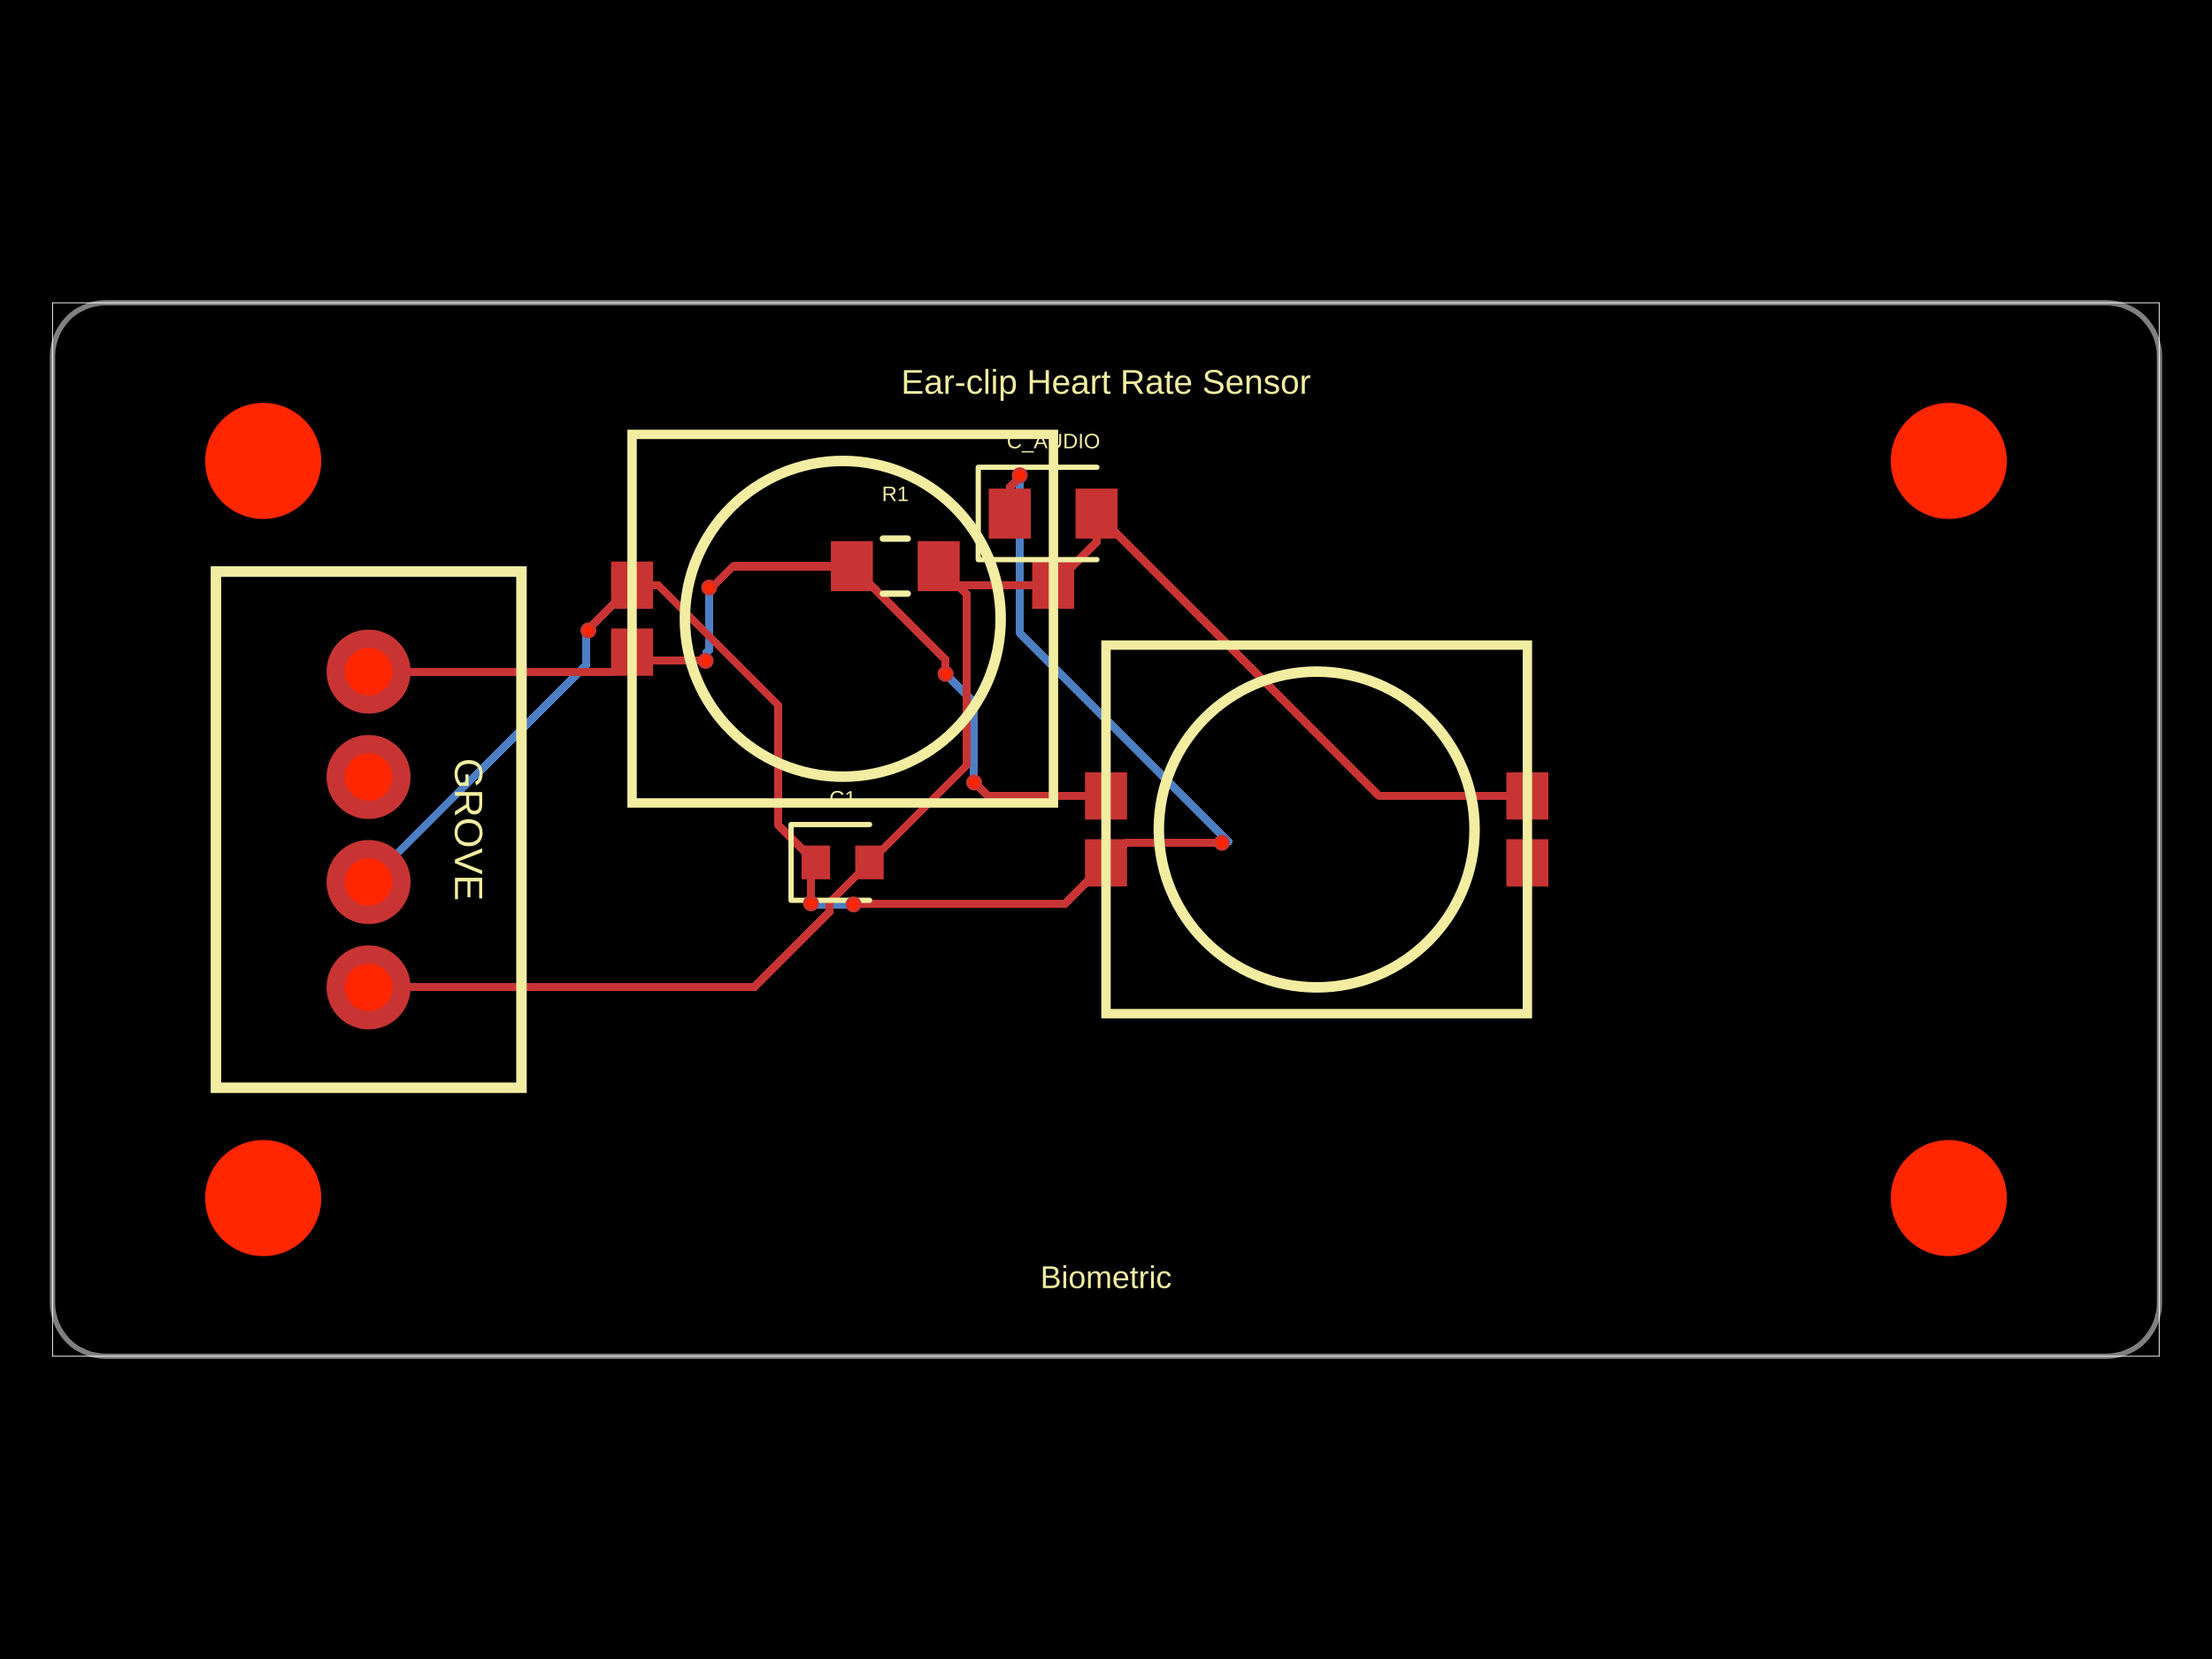
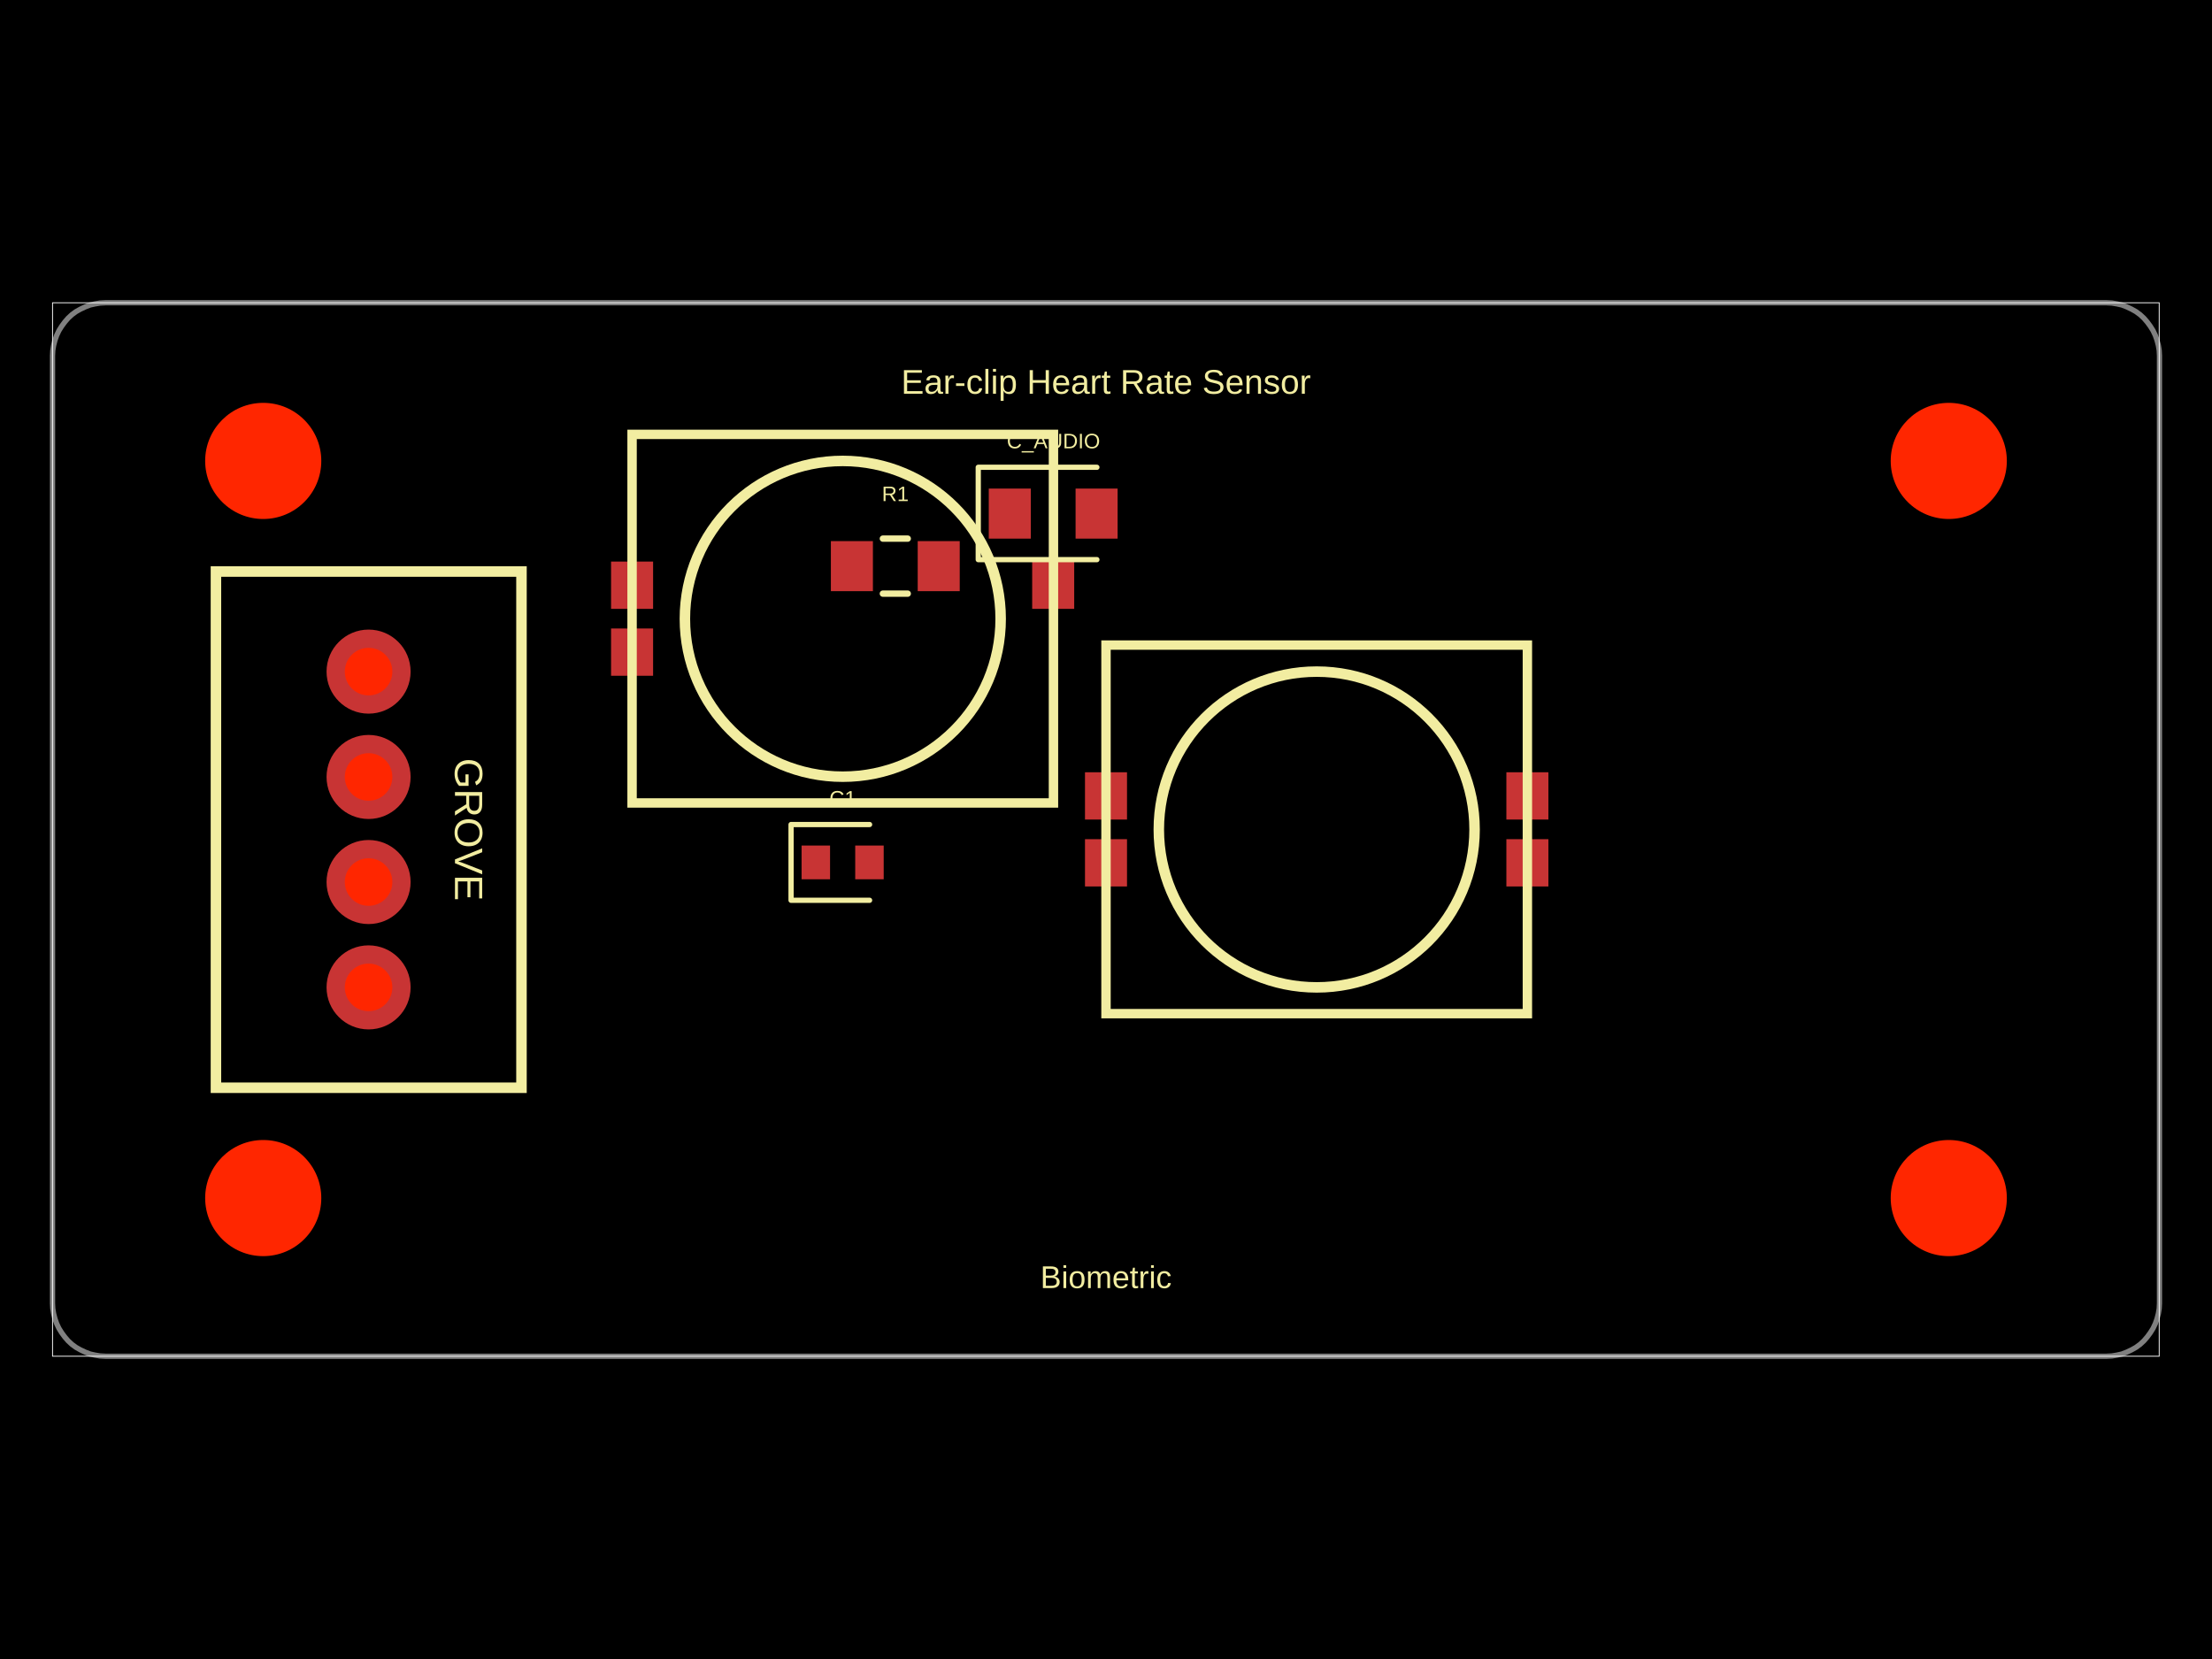
<svg xmlns="http://www.w3.org/2000/svg" width="800" height="600">
  <style />
  <rect class="boundary" x="0" y="0" fill="#000" width="800" height="600" data-type="pcb_background" data-pcb-layer="global" />
  <rect class="pcb-boundary" fill="none" stroke="#fff" stroke-width="0.3" x="19" y="109.5" width="761.9" height="381" data-type="pcb_boundary" data-pcb-layer="global" />
  <path class="pcb-board" d="M 38.1 490.5 L 761.9 490.5 L 763.8 490.4 L 765.6 490.1 L 767.4 489.7 L 769.2 489 L 770.9 488.2 L 772.5 487.3 L 774 486.2 L 775.4 484.9 L 776.6 483.5 L 777.7 482 L 778.7 480.4 L 779.5 478.7 L 780.1 477 L 780.6 475.1 L 780.9 473.3 L 781 471.4 L 781 128.6 L 780.9 126.7 L 780.6 124.9 L 780.1 123 L 779.5 121.3 L 778.7 119.6 L 777.7 118 L 776.6 116.5 L 775.4 115.1 L 774 113.8 L 772.5 112.7 L 770.9 111.8 L 769.2 111 L 767.4 110.3 L 765.6 109.9 L 763.8 109.6 L 761.9 109.5 L 38.1 109.5 L 36.2 109.6 L 34.4 109.9 L 32.6 110.3 L 30.8 111 L 29.1 111.8 L 27.5 112.7 L 26 113.8 L 24.6 115.1 L 23.4 116.5 L 22.3 118 L 21.3 119.6 L 20.5 121.3 L 19.9 123 L 19.4 124.9 L 19.1 126.7 L 19 128.6 L 19 471.4 L 19.1 473.3 L 19.4 475.1 L 19.9 477 L 20.5 478.7 L 21.3 480.4 L 22.3 482 L 23.4 483.5 L 24.6 484.9 L 26 486.2 L 27.5 487.3 L 29.1 488.2 L 30.8 489 L 32.6 489.7 L 34.4 490.1 L 36.2 490.4 L 38.1 490.5 Z" fill="none" stroke="rgba(255, 255, 255, 0.5)" stroke-width="1.9" data-type="pcb_board" data-pcb-layer="board" />
-   <path class="pcb-trace" stroke="rgb(77, 127, 196)" fill="none" d="M 255.2 239 L 255.5 238.8" stroke-width="2.9" stroke-linecap="round" stroke-linejoin="round" shape-rendering="crispEdges" data-type="pcb_trace" data-pcb-layer="bottom" />
-   <path class="pcb-trace" stroke="rgb(77, 127, 196)" fill="none" d="M 255.5 238.8 L 255.5 235.9" stroke-width="2.9" stroke-linecap="round" stroke-linejoin="round" shape-rendering="crispEdges" data-type="pcb_trace" data-pcb-layer="bottom" />
-   <path class="pcb-trace" stroke="rgb(77, 127, 196)" fill="none" d="M 255.5 235.9 L 256.5 235" stroke-width="2.9" stroke-linecap="round" stroke-linejoin="round" shape-rendering="crispEdges" data-type="pcb_trace" data-pcb-layer="bottom" />
-   <path class="pcb-trace" stroke="rgb(77, 127, 196)" fill="none" d="M 256.5 235 L 256.5 212.5" stroke-width="2.9" stroke-linecap="round" stroke-linejoin="round" shape-rendering="crispEdges" data-type="pcb_trace" data-pcb-layer="bottom" />
-   <path class="pcb-trace" stroke="rgb(77, 127, 196)" fill="none" d="M 352.3 283 L 352.3 254.1" stroke-width="2.9" stroke-linecap="round" stroke-linejoin="round" shape-rendering="crispEdges" data-type="pcb_trace" data-pcb-layer="bottom" />
-   <path class="pcb-trace" stroke="rgb(77, 127, 196)" fill="none" d="M 352.3 254.1 L 342.5 244.2" stroke-width="2.9" stroke-linecap="round" stroke-linejoin="round" shape-rendering="crispEdges" data-type="pcb_trace" data-pcb-layer="bottom" />
-   <path class="pcb-trace" stroke="rgb(77, 127, 196)" fill="none" d="M 342.5 244.2 L 342 243.7" stroke-width="2.9" stroke-linecap="round" stroke-linejoin="round" shape-rendering="crispEdges" data-type="pcb_trace" data-pcb-layer="bottom" />
-   <path class="pcb-trace" stroke="rgb(77, 127, 196)" fill="none" d="M 308.7 327.1 L 294.8 327.1" stroke-width="2.9" stroke-linecap="round" stroke-linejoin="round" shape-rendering="crispEdges" data-type="pcb_trace" data-pcb-layer="bottom" />
-   <path class="pcb-trace" stroke="rgb(77, 127, 196)" fill="none" d="M 294.8 327.1 L 294.6 326.8" stroke-width="2.9" stroke-linecap="round" stroke-linejoin="round" shape-rendering="crispEdges" data-type="pcb_trace" data-pcb-layer="bottom" />
-   <path class="pcb-trace" stroke="rgb(77, 127, 196)" fill="none" d="M 294.6 326.8 L 293.5 326.8" stroke-width="2.9" stroke-linecap="round" stroke-linejoin="round" shape-rendering="crispEdges" data-type="pcb_trace" data-pcb-layer="bottom" />
-   <path class="pcb-trace" stroke="rgb(77, 127, 196)" fill="none" d="M 293.5 326.8 L 293.3 326.7" stroke-width="2.9" stroke-linecap="round" stroke-linejoin="round" shape-rendering="crispEdges" data-type="pcb_trace" data-pcb-layer="bottom" />
-   <path class="pcb-trace" stroke="rgb(77, 127, 196)" fill="none" d="M 441.9 304.8 L 442.3 304.4" stroke-width="2.9" stroke-linecap="round" stroke-linejoin="round" shape-rendering="crispEdges" data-type="pcb_trace" data-pcb-layer="bottom" />
-   <path class="pcb-trace" stroke="rgb(77, 127, 196)" fill="none" d="M 442.3 304.4 L 444.3 304.4" stroke-width="2.9" stroke-linecap="round" stroke-linejoin="round" shape-rendering="crispEdges" data-type="pcb_trace" data-pcb-layer="bottom" />
-   <path class="pcb-trace" stroke="rgb(77, 127, 196)" fill="none" d="M 444.3 304.4 L 368.8 228.9" stroke-width="2.9" stroke-linecap="round" stroke-linejoin="round" shape-rendering="crispEdges" data-type="pcb_trace" data-pcb-layer="bottom" />
-   <path class="pcb-trace" stroke="rgb(77, 127, 196)" fill="none" d="M 368.8 228.9 L 368.8 171.9" stroke-width="2.9" stroke-linecap="round" stroke-linejoin="round" shape-rendering="crispEdges" data-type="pcb_trace" data-pcb-layer="bottom" />
-   <path class="pcb-trace" stroke="rgb(77, 127, 196)" fill="none" d="M 133.3 319 L 212.1 240.3" stroke-width="2.9" stroke-linecap="round" stroke-linejoin="round" shape-rendering="crispEdges" data-type="pcb_trace" data-pcb-layer="bottom" />
-   <path class="pcb-trace" stroke="rgb(77, 127, 196)" fill="none" d="M 212.1 240.3 L 212.1 228.7" stroke-width="2.9" stroke-linecap="round" stroke-linejoin="round" shape-rendering="crispEdges" data-type="pcb_trace" data-pcb-layer="bottom" />
-   <path class="pcb-trace" stroke="rgb(77, 127, 196)" fill="none" d="M 212.1 228.7 L 212.1 228.6" stroke-width="2.9" stroke-linecap="round" stroke-linejoin="round" shape-rendering="crispEdges" data-type="pcb_trace" data-pcb-layer="bottom" />
-   <path class="pcb-trace" stroke="rgb(77, 127, 196)" fill="none" d="M 212.1 228.6 L 212.8 228" stroke-width="2.9" stroke-linecap="round" stroke-linejoin="round" shape-rendering="crispEdges" data-type="pcb_trace" data-pcb-layer="bottom" />
  <rect class="pcb-pad" fill="rgb(200, 52, 52)" x="392.4" y="279.3" width="15.2" height="17.1" data-type="pcb_smtpad" data-pcb-layer="top" data-pad-name="U1.SIG" data-pad-net-name="SIG" />
  <rect class="pcb-pad" fill="rgb(200, 52, 52)" x="392.4" y="303.5" width="15.2" height="17.1" data-type="pcb_smtpad" data-pcb-layer="top" data-pad-name="U1.VCC" data-pad-net-name="VCC" />
  <rect class="pcb-pad" fill="rgb(200, 52, 52)" x="544.8" y="279.3" width="15.2" height="17.1" data-type="pcb_smtpad" data-pcb-layer="top" data-pad-name="U1.GND" data-pad-net-name="GND" />
  <rect class="pcb-pad" fill="rgb(200, 52, 52)" x="544.8" y="303.5" width="15.2" height="17.1" data-type="pcb_smtpad" data-pcb-layer="top" data-pad-name="U1.AUX" />
  <rect class="pcb-pad" fill="rgb(200, 52, 52)" x="221" y="203.1" width="15.2" height="17.1" data-type="pcb_smtpad" data-pcb-layer="top" data-pad-name="MIC1.VCC" />
  <rect class="pcb-pad" fill="rgb(200, 52, 52)" x="221" y="227.3" width="15.2" height="17.1" data-type="pcb_smtpad" data-pcb-layer="top" data-pad-name="MIC1.OUT" />
  <rect class="pcb-pad" fill="rgb(200, 52, 52)" x="373.3" y="203.1" width="15.2" height="17.1" data-type="pcb_smtpad" data-pcb-layer="top" data-pad-name="MIC1.GND" />
  <rect class="pcb-pad" fill="rgb(200, 52, 52)" x="357.6" y="176.7" width="15.2" height="18.1" data-type="pcb_smtpad" data-pcb-layer="top" data-pad-name="C_AUDIO.pin1" data-pad-net-name="VCC" />
  <rect class="pcb-pad" fill="rgb(200, 52, 52)" x="389" y="176.7" width="15.2" height="18.1" data-type="pcb_smtpad" data-pcb-layer="top" data-pad-name="C_AUDIO.pin2" data-pad-net-name="GND" />
  <rect class="pcb-pad" fill="rgb(200, 52, 52)" x="289.9" y="305.8" width="10.3" height="12.2" data-type="pcb_smtpad" data-pcb-layer="top" data-pad-name="C1.pin1" data-pad-net-name="VCC" />
  <rect class="pcb-pad" fill="rgb(200, 52, 52)" x="309.3" y="305.8" width="10.3" height="12.2" data-type="pcb_smtpad" data-pcb-layer="top" data-pad-name="C1.pin2" data-pad-net-name="GND" />
  <rect class="pcb-pad" fill="rgb(200, 52, 52)" x="300.5" y="195.7" width="15.2" height="18.1" data-type="pcb_smtpad" data-pcb-layer="top" data-pad-name="R1.pin1" data-pad-net-name="SIG" />
  <rect class="pcb-pad" fill="rgb(200, 52, 52)" x="331.9" y="195.7" width="15.2" height="18.1" data-type="pcb_smtpad" data-pcb-layer="top" data-pad-name="R1.pin2" data-pad-net-name="GND" />
-   <path class="pcb-trace" stroke="rgb(200, 52, 52)" fill="none" d="M 396.7 185.7 L 396.7 196" stroke-width="2.9" stroke-linecap="round" stroke-linejoin="round" shape-rendering="crispEdges" data-type="pcb_trace" data-pcb-layer="top" />
-   <path class="pcb-trace" stroke="rgb(200, 52, 52)" fill="none" d="M 396.7 196 L 381 211.7" stroke-width="2.9" stroke-linecap="round" stroke-linejoin="round" shape-rendering="crispEdges" data-type="pcb_trace" data-pcb-layer="top" />
-   <path class="pcb-trace" stroke="rgb(200, 52, 52)" fill="none" d="M 381 211.7 L 346.5 211.7" stroke-width="2.9" stroke-linecap="round" stroke-linejoin="round" shape-rendering="crispEdges" data-type="pcb_trace" data-pcb-layer="top" />
-   <path class="pcb-trace" stroke="rgb(200, 52, 52)" fill="none" d="M 346.5 211.7 L 339.5 204.8" stroke-width="2.9" stroke-linecap="round" stroke-linejoin="round" shape-rendering="crispEdges" data-type="pcb_trace" data-pcb-layer="top" />
-   <path class="pcb-trace" stroke="rgb(200, 52, 52)" fill="none" d="M 314.5 311.9 L 349.6 276.8" stroke-width="2.9" stroke-linecap="round" stroke-linejoin="round" shape-rendering="crispEdges" data-type="pcb_trace" data-pcb-layer="top" />
-   <path class="pcb-trace" stroke="rgb(200, 52, 52)" fill="none" d="M 349.6 276.8 L 349.6 214.9" stroke-width="2.9" stroke-linecap="round" stroke-linejoin="round" shape-rendering="crispEdges" data-type="pcb_trace" data-pcb-layer="top" />
-   <path class="pcb-trace" stroke="rgb(200, 52, 52)" fill="none" d="M 349.6 214.9 L 339.5 204.8" stroke-width="2.9" stroke-linecap="round" stroke-linejoin="round" shape-rendering="crispEdges" data-type="pcb_trace" data-pcb-layer="top" />
-   <path class="pcb-trace" stroke="rgb(200, 52, 52)" fill="none" d="M 552.4 287.9 L 498.9 287.9" stroke-width="2.9" stroke-linecap="round" stroke-linejoin="round" shape-rendering="crispEdges" data-type="pcb_trace" data-pcb-layer="top" />
-   <path class="pcb-trace" stroke="rgb(200, 52, 52)" fill="none" d="M 498.9 287.9 L 396.7 185.7" stroke-width="2.9" stroke-linecap="round" stroke-linejoin="round" shape-rendering="crispEdges" data-type="pcb_trace" data-pcb-layer="top" />
-   <path class="pcb-trace" stroke="rgb(200, 52, 52)" fill="none" d="M 314.5 311.9 L 300.1 326.3" stroke-width="2.9" stroke-linecap="round" stroke-linejoin="round" shape-rendering="crispEdges" data-type="pcb_trace" data-pcb-layer="top" />
-   <path class="pcb-trace" stroke="rgb(200, 52, 52)" fill="none" d="M 300.1 326.3 L 300.1 329.7" stroke-width="2.9" stroke-linecap="round" stroke-linejoin="round" shape-rendering="crispEdges" data-type="pcb_trace" data-pcb-layer="top" />
-   <path class="pcb-trace" stroke="rgb(200, 52, 52)" fill="none" d="M 300.1 329.7 L 272.7 357.1" stroke-width="2.9" stroke-linecap="round" stroke-linejoin="round" shape-rendering="crispEdges" data-type="pcb_trace" data-pcb-layer="top" />
-   <path class="pcb-trace" stroke="rgb(200, 52, 52)" fill="none" d="M 272.7 357.1 L 133.3 357.1" stroke-width="2.9" stroke-linecap="round" stroke-linejoin="round" shape-rendering="crispEdges" data-type="pcb_trace" data-pcb-layer="top" />
-   <path class="pcb-trace" stroke="rgb(200, 52, 52)" fill="none" d="M 228.6 235.9 L 231.7 239" stroke-width="2.9" stroke-linecap="round" stroke-linejoin="round" shape-rendering="crispEdges" data-type="pcb_trace" data-pcb-layer="top" />
-   <path class="pcb-trace" stroke="rgb(200, 52, 52)" fill="none" d="M 231.7 239 L 255.2 239" stroke-width="2.9" stroke-linecap="round" stroke-linejoin="round" shape-rendering="crispEdges" data-type="pcb_trace" data-pcb-layer="top" />
-   <path class="pcb-trace" stroke="rgb(200, 52, 52)" fill="none" d="M 256.5 212.5 L 257.7 211.4" stroke-width="2.9" stroke-linecap="round" stroke-linejoin="round" shape-rendering="crispEdges" data-type="pcb_trace" data-pcb-layer="top" />
-   <path class="pcb-trace" stroke="rgb(200, 52, 52)" fill="none" d="M 257.7 211.4 L 258.5 211.4" stroke-width="2.9" stroke-linecap="round" stroke-linejoin="round" shape-rendering="crispEdges" data-type="pcb_trace" data-pcb-layer="top" />
-   <path class="pcb-trace" stroke="rgb(200, 52, 52)" fill="none" d="M 258.5 211.4 L 265.1 204.8" stroke-width="2.9" stroke-linecap="round" stroke-linejoin="round" shape-rendering="crispEdges" data-type="pcb_trace" data-pcb-layer="top" />
-   <path class="pcb-trace" stroke="rgb(200, 52, 52)" fill="none" d="M 265.1 204.8 L 308.1 204.8" stroke-width="2.9" stroke-linecap="round" stroke-linejoin="round" shape-rendering="crispEdges" data-type="pcb_trace" data-pcb-layer="top" />
-   <path class="pcb-trace" stroke="rgb(200, 52, 52)" fill="none" d="M 228.6 235.9 L 221.6 242.9" stroke-width="2.9" stroke-linecap="round" stroke-linejoin="round" shape-rendering="crispEdges" data-type="pcb_trace" data-pcb-layer="top" />
-   <path class="pcb-trace" stroke="rgb(200, 52, 52)" fill="none" d="M 221.6 242.9 L 133.3 242.9" stroke-width="2.9" stroke-linecap="round" stroke-linejoin="round" shape-rendering="crispEdges" data-type="pcb_trace" data-pcb-layer="top" />
-   <path class="pcb-trace" stroke="rgb(200, 52, 52)" fill="none" d="M 400 287.9 L 357.3 287.9" stroke-width="2.9" stroke-linecap="round" stroke-linejoin="round" shape-rendering="crispEdges" data-type="pcb_trace" data-pcb-layer="top" />
-   <path class="pcb-trace" stroke="rgb(200, 52, 52)" fill="none" d="M 357.3 287.9 L 353.8 284.4" stroke-width="2.9" stroke-linecap="round" stroke-linejoin="round" shape-rendering="crispEdges" data-type="pcb_trace" data-pcb-layer="top" />
-   <path class="pcb-trace" stroke="rgb(200, 52, 52)" fill="none" d="M 353.8 284.4 L 353.8 284.4" stroke-width="2.9" stroke-linecap="round" stroke-linejoin="round" shape-rendering="crispEdges" data-type="pcb_trace" data-pcb-layer="top" />
-   <path class="pcb-trace" stroke="rgb(200, 52, 52)" fill="none" d="M 353.8 284.4 L 352.3 283" stroke-width="2.9" stroke-linecap="round" stroke-linejoin="round" shape-rendering="crispEdges" data-type="pcb_trace" data-pcb-layer="top" />
-   <path class="pcb-trace" stroke="rgb(200, 52, 52)" fill="none" d="M 342 243.7 L 342 238.6" stroke-width="2.9" stroke-linecap="round" stroke-linejoin="round" shape-rendering="crispEdges" data-type="pcb_trace" data-pcb-layer="top" />
-   <path class="pcb-trace" stroke="rgb(200, 52, 52)" fill="none" d="M 342 238.6 L 308.1 204.8" stroke-width="2.9" stroke-linecap="round" stroke-linejoin="round" shape-rendering="crispEdges" data-type="pcb_trace" data-pcb-layer="top" />
-   <path class="pcb-trace" stroke="rgb(200, 52, 52)" fill="none" d="M 400 312.1 L 385.1 327" stroke-width="2.9" stroke-linecap="round" stroke-linejoin="round" shape-rendering="crispEdges" data-type="pcb_trace" data-pcb-layer="top" />
-   <path class="pcb-trace" stroke="rgb(200, 52, 52)" fill="none" d="M 385.1 327 L 310.8 327" stroke-width="2.9" stroke-linecap="round" stroke-linejoin="round" shape-rendering="crispEdges" data-type="pcb_trace" data-pcb-layer="top" />
-   <path class="pcb-trace" stroke="rgb(200, 52, 52)" fill="none" d="M 310.8 327 L 308.9 327" stroke-width="2.9" stroke-linecap="round" stroke-linejoin="round" shape-rendering="crispEdges" data-type="pcb_trace" data-pcb-layer="top" />
-   <path class="pcb-trace" stroke="rgb(200, 52, 52)" fill="none" d="M 308.9 327 L 308.7 327.1" stroke-width="2.9" stroke-linecap="round" stroke-linejoin="round" shape-rendering="crispEdges" data-type="pcb_trace" data-pcb-layer="top" />
-   <path class="pcb-trace" stroke="rgb(200, 52, 52)" fill="none" d="M 293.3 326.7 L 293.3 313.6" stroke-width="2.9" stroke-linecap="round" stroke-linejoin="round" shape-rendering="crispEdges" data-type="pcb_trace" data-pcb-layer="top" />
-   <path class="pcb-trace" stroke="rgb(200, 52, 52)" fill="none" d="M 293.3 313.6 L 295 311.9" stroke-width="2.9" stroke-linecap="round" stroke-linejoin="round" shape-rendering="crispEdges" data-type="pcb_trace" data-pcb-layer="top" />
-   <path class="pcb-trace" stroke="rgb(200, 52, 52)" fill="none" d="M 228.6 211.7 L 238.1 211.7" stroke-width="2.9" stroke-linecap="round" stroke-linejoin="round" shape-rendering="crispEdges" data-type="pcb_trace" data-pcb-layer="top" />
-   <path class="pcb-trace" stroke="rgb(200, 52, 52)" fill="none" d="M 238.1 211.7 L 281.5 255.1" stroke-width="2.9" stroke-linecap="round" stroke-linejoin="round" shape-rendering="crispEdges" data-type="pcb_trace" data-pcb-layer="top" />
-   <path class="pcb-trace" stroke="rgb(200, 52, 52)" fill="none" d="M 281.5 255.1 L 281.5 298.4" stroke-width="2.9" stroke-linecap="round" stroke-linejoin="round" shape-rendering="crispEdges" data-type="pcb_trace" data-pcb-layer="top" />
-   <path class="pcb-trace" stroke="rgb(200, 52, 52)" fill="none" d="M 281.5 298.4 L 295 311.9" stroke-width="2.9" stroke-linecap="round" stroke-linejoin="round" shape-rendering="crispEdges" data-type="pcb_trace" data-pcb-layer="top" />
-   <path class="pcb-trace" stroke="rgb(200, 52, 52)" fill="none" d="M 400 312.1 L 407.3 304.8" stroke-width="2.9" stroke-linecap="round" stroke-linejoin="round" shape-rendering="crispEdges" data-type="pcb_trace" data-pcb-layer="top" />
-   <path class="pcb-trace" stroke="rgb(200, 52, 52)" fill="none" d="M 407.3 304.8 L 441.9 304.8" stroke-width="2.9" stroke-linecap="round" stroke-linejoin="round" shape-rendering="crispEdges" data-type="pcb_trace" data-pcb-layer="top" />
-   <path class="pcb-trace" stroke="rgb(200, 52, 52)" fill="none" d="M 368.8 171.9 L 368.7 172" stroke-width="2.9" stroke-linecap="round" stroke-linejoin="round" shape-rendering="crispEdges" data-type="pcb_trace" data-pcb-layer="top" />
-   <path class="pcb-trace" stroke="rgb(200, 52, 52)" fill="none" d="M 368.7 172 L 368.7 172.9" stroke-width="2.9" stroke-linecap="round" stroke-linejoin="round" shape-rendering="crispEdges" data-type="pcb_trace" data-pcb-layer="top" />
-   <path class="pcb-trace" stroke="rgb(200, 52, 52)" fill="none" d="M 368.7 172.9 L 365.2 176.3" stroke-width="2.9" stroke-linecap="round" stroke-linejoin="round" shape-rendering="crispEdges" data-type="pcb_trace" data-pcb-layer="top" />
-   <path class="pcb-trace" stroke="rgb(200, 52, 52)" fill="none" d="M 365.2 176.3 L 365.2 185.7" stroke-width="2.9" stroke-linecap="round" stroke-linejoin="round" shape-rendering="crispEdges" data-type="pcb_trace" data-pcb-layer="top" />
-   <path class="pcb-trace" stroke="rgb(200, 52, 52)" fill="none" d="M 212.8 228 L 212.8 227.5" stroke-width="2.9" stroke-linecap="round" stroke-linejoin="round" shape-rendering="crispEdges" data-type="pcb_trace" data-pcb-layer="top" />
-   <path class="pcb-trace" stroke="rgb(200, 52, 52)" fill="none" d="M 212.8 227.5 L 228.6 211.7" stroke-width="2.9" stroke-linecap="round" stroke-linejoin="round" shape-rendering="crispEdges" data-type="pcb_trace" data-pcb-layer="top" />
  <rect x="78.1" y="206.7" width="110.5" height="186.7" class="pcb-silkscreen-rect pcb-silkscreen-top" data-pcb-silkscreen-rect-id="pcb_silkscreen_rect_0" data-type="pcb_silkscreen_rect" data-pcb-layer="top" fill="none" stroke="#f2eda1" stroke-width="3.8" />
  <text x="0" y="0" dx="0" dy="0" fill="#f2eda1" font-family="Arial, sans-serif" font-size="14.3" text-anchor="middle" dominant-baseline="central" transform="matrix(0,1,-1,0,169.5,300)" class="pcb-silkscreen-text pcb-silkscreen-top" data-pcb-silkscreen-text-id="pcb_silkscreen_text_0" stroke="none" data-type="pcb_silkscreen_text" data-pcb-layer="top">GROVE</text>
  <rect x="400" y="233.3" width="152.4" height="133.3" class="pcb-silkscreen-rect pcb-silkscreen-top" data-pcb-silkscreen-rect-id="pcb_silkscreen_rect_1" data-type="pcb_silkscreen_rect" data-pcb-layer="top" fill="none" stroke="#f2eda1" stroke-width="3.4" />
  <circle cx="476.2" cy="300" r="57.1" class="pcb-silkscreen-circle pcb-silkscreen-top" fill="none" stroke="#f2eda1" stroke-width="3.8" data-pcb-silkscreen-circle-id="pcb_silkscreen_circle_0" data-type="pcb_silkscreen_circle" data-pcb-layer="top" />
  <rect x="228.6" y="157.1" width="152.4" height="133.3" class="pcb-silkscreen-rect pcb-silkscreen-top" data-pcb-silkscreen-rect-id="pcb_silkscreen_rect_2" data-type="pcb_silkscreen_rect" data-pcb-layer="top" fill="none" stroke="#f2eda1" stroke-width="3.4" />
  <circle cx="304.8" cy="223.8" r="57.1" class="pcb-silkscreen-circle pcb-silkscreen-top" fill="none" stroke="#f2eda1" stroke-width="3.8" data-pcb-silkscreen-circle-id="pcb_silkscreen_circle_1" data-type="pcb_silkscreen_circle" data-pcb-layer="top" />
  <path class="pcb-silkscreen pcb-silkscreen-top" d="M 396.7 169 L 353.8 169 L 353.8 202.4 L 396.7 202.4" fill="none" stroke="#f2eda1" stroke-width="1.9" stroke-linecap="round" stroke-linejoin="round" data-pcb-component-id="pcb_component_3" data-pcb-silkscreen-path-id="pcb_silkscreen_path_0" data-type="pcb_silkscreen_path" data-pcb-layer="top" />
  <text x="0" y="0" dx="0" dy="0" fill="#f2eda1" font-family="Arial, sans-serif" font-size="7.6" text-anchor="middle" dominant-baseline="central" transform="matrix(1,0,0,1,381,159.5)" class="pcb-silkscreen-text pcb-silkscreen-top" data-pcb-silkscreen-text-id="pcb_silkscreen_text_1" stroke="none" data-type="pcb_silkscreen_text" data-pcb-layer="top">C_AUDIO</text>
  <path class="pcb-silkscreen pcb-silkscreen-top" d="M 314.5 298.2 L 286.1 298.2 L 286.1 325.6 L 314.5 325.6" fill="none" stroke="#f2eda1" stroke-width="1.9" stroke-linecap="round" stroke-linejoin="round" data-pcb-component-id="pcb_component_4" data-pcb-silkscreen-path-id="pcb_silkscreen_path_1" data-type="pcb_silkscreen_path" data-pcb-layer="top" />
  <text x="0" y="0" dx="0" dy="0" fill="#f2eda1" font-family="Arial, sans-serif" font-size="7.6" text-anchor="middle" dominant-baseline="central" transform="matrix(1,0,0,1,304.8,288.7)" class="pcb-silkscreen-text pcb-silkscreen-top" data-pcb-silkscreen-text-id="pcb_silkscreen_text_2" stroke="none" data-type="pcb_silkscreen_text" data-pcb-layer="top">C1</text>
  <path class="pcb-silkscreen pcb-silkscreen-top" d="M 319.3 194.8 L 328.3 194.8" fill="none" stroke="#f2eda1" stroke-width="2.3" stroke-linecap="round" stroke-linejoin="round" data-pcb-component-id="pcb_component_5" data-pcb-silkscreen-path-id="pcb_silkscreen_path_2" data-type="pcb_silkscreen_path" data-pcb-layer="top" />
  <path class="pcb-silkscreen pcb-silkscreen-top" d="M 319.3 214.7 L 328.3 214.7" fill="none" stroke="#f2eda1" stroke-width="2.3" stroke-linecap="round" stroke-linejoin="round" data-pcb-component-id="pcb_component_5" data-pcb-silkscreen-path-id="pcb_silkscreen_path_3" data-type="pcb_silkscreen_path" data-pcb-layer="top" />
  <text x="0" y="0" dx="0" dy="0" fill="#f2eda1" font-family="Arial, sans-serif" font-size="7.6" text-anchor="middle" dominant-baseline="central" transform="matrix(1,0,0,1,323.8,178.6)" class="pcb-silkscreen-text pcb-silkscreen-top" data-pcb-silkscreen-text-id="pcb_silkscreen_text_3" stroke="none" data-type="pcb_silkscreen_text" data-pcb-layer="top">R1</text>
  <text x="0" y="0" dx="0" dy="0" fill="#f2eda1" font-family="Arial, sans-serif" font-size="12.4" text-anchor="middle" dominant-baseline="central" transform="matrix(1,0,0,1,400,138.1)" class="pcb-silkscreen-text pcb-silkscreen-top" data-pcb-silkscreen-text-id="pcb_silkscreen_text_4" stroke="none" data-type="pcb_silkscreen_text" data-pcb-layer="top">Ear-clip Heart Rate Sensor</text>
  <text x="0" y="0" dx="0" dy="0" fill="#f2eda1" font-family="Arial, sans-serif" font-size="11.4" text-anchor="middle" dominant-baseline="central" transform="matrix(1,0,0,1,400,461.9)" class="pcb-silkscreen-text pcb-silkscreen-top" data-pcb-silkscreen-text-id="pcb_silkscreen_text_5" stroke="none" data-type="pcb_silkscreen_text" data-pcb-layer="top">Biometric</text>
  <g data-type="pcb_plated_hole" data-pcb-layer="through" data-pad-name="J1.SIG">
    <circle class="pcb-hole-outer" fill="rgb(200, 52, 52)" cx="133.3" cy="242.9" r="15.2" data-type="pcb_plated_hole" data-pcb-layer="top" />
    <circle class="pcb-hole-inner" fill="#FF2600" cx="133.3" cy="242.9" r="8.6" data-type="pcb_plated_hole_drill" data-pcb-layer="drill" />
  </g>
  <g data-type="pcb_plated_hole" data-pcb-layer="through" data-pad-name="J1.NC">
    <circle class="pcb-hole-outer" fill="rgb(200, 52, 52)" cx="133.3" cy="281" r="15.2" data-type="pcb_plated_hole" data-pcb-layer="top" />
    <circle class="pcb-hole-inner" fill="#FF2600" cx="133.3" cy="281" r="8.6" data-type="pcb_plated_hole_drill" data-pcb-layer="drill" />
  </g>
  <g data-type="pcb_plated_hole" data-pcb-layer="through" data-pad-name="J1.VCC">
    <circle class="pcb-hole-outer" fill="rgb(200, 52, 52)" cx="133.3" cy="319" r="15.2" data-type="pcb_plated_hole" data-pcb-layer="top" />
    <circle class="pcb-hole-inner" fill="#FF2600" cx="133.3" cy="319" r="8.6" data-type="pcb_plated_hole_drill" data-pcb-layer="drill" />
  </g>
  <g data-type="pcb_plated_hole" data-pcb-layer="through" data-pad-name="J1.GND">
    <circle class="pcb-hole-outer" fill="rgb(200, 52, 52)" cx="133.3" cy="357.1" r="15.2" data-type="pcb_plated_hole" data-pcb-layer="top" />
    <circle class="pcb-hole-inner" fill="#FF2600" cx="133.3" cy="357.1" r="8.6" data-type="pcb_plated_hole_drill" data-pcb-layer="drill" />
  </g>
-   <g data-type="pcb_via" data-pcb-layer="through">
-     <circle class="pcb-hole-outer" fill="rgb(200, 52, 52)" cx="255.2" cy="239" r="2.9" data-type="pcb_via" data-pcb-layer="top" />
-     <circle class="pcb-hole-inner" fill="#FF2600" cx="255.2" cy="239" r="1.9" data-type="pcb_via" data-pcb-layer="drill" />
-   </g>
-   <g data-type="pcb_via" data-pcb-layer="through">
-     <circle class="pcb-hole-outer" fill="rgb(200, 52, 52)" cx="256.5" cy="212.5" r="2.9" data-type="pcb_via" data-pcb-layer="top" />
-     <circle class="pcb-hole-inner" fill="#FF2600" cx="256.5" cy="212.5" r="1.9" data-type="pcb_via" data-pcb-layer="drill" />
-   </g>
-   <g data-type="pcb_via" data-pcb-layer="through">
-     <circle class="pcb-hole-outer" fill="rgb(200, 52, 52)" cx="352.3" cy="283" r="2.9" data-type="pcb_via" data-pcb-layer="top" />
-     <circle class="pcb-hole-inner" fill="#FF2600" cx="352.3" cy="283" r="1.9" data-type="pcb_via" data-pcb-layer="drill" />
-   </g>
-   <g data-type="pcb_via" data-pcb-layer="through">
-     <circle class="pcb-hole-outer" fill="rgb(200, 52, 52)" cx="342" cy="243.7" r="2.9" data-type="pcb_via" data-pcb-layer="top" />
-     <circle class="pcb-hole-inner" fill="#FF2600" cx="342" cy="243.7" r="1.9" data-type="pcb_via" data-pcb-layer="drill" />
-   </g>
-   <g data-type="pcb_via" data-pcb-layer="through">
-     <circle class="pcb-hole-outer" fill="rgb(200, 52, 52)" cx="308.7" cy="327.1" r="2.9" data-type="pcb_via" data-pcb-layer="top" />
-     <circle class="pcb-hole-inner" fill="#FF2600" cx="308.7" cy="327.1" r="1.9" data-type="pcb_via" data-pcb-layer="drill" />
-   </g>
-   <g data-type="pcb_via" data-pcb-layer="through">
-     <circle class="pcb-hole-outer" fill="rgb(200, 52, 52)" cx="293.3" cy="326.7" r="2.9" data-type="pcb_via" data-pcb-layer="top" />
-     <circle class="pcb-hole-inner" fill="#FF2600" cx="293.3" cy="326.7" r="1.9" data-type="pcb_via" data-pcb-layer="drill" />
-   </g>
-   <g data-type="pcb_via" data-pcb-layer="through">
-     <circle class="pcb-hole-outer" fill="rgb(200, 52, 52)" cx="441.9" cy="304.8" r="2.9" data-type="pcb_via" data-pcb-layer="top" />
-     <circle class="pcb-hole-inner" fill="#FF2600" cx="441.9" cy="304.8" r="1.9" data-type="pcb_via" data-pcb-layer="drill" />
-   </g>
-   <g data-type="pcb_via" data-pcb-layer="through">
-     <circle class="pcb-hole-outer" fill="rgb(200, 52, 52)" cx="368.8" cy="171.9" r="2.9" data-type="pcb_via" data-pcb-layer="top" />
-     <circle class="pcb-hole-inner" fill="#FF2600" cx="368.8" cy="171.9" r="1.9" data-type="pcb_via" data-pcb-layer="drill" />
-   </g>
-   <g data-type="pcb_via" data-pcb-layer="through">
-     <circle class="pcb-hole-outer" fill="rgb(200, 52, 52)" cx="212.8" cy="228" r="2.9" data-type="pcb_via" data-pcb-layer="top" />
-     <circle class="pcb-hole-inner" fill="#FF2600" cx="212.8" cy="228" r="1.9" data-type="pcb_via" data-pcb-layer="drill" />
-   </g>
  <circle class="pcb-hole" cx="95.2" cy="433.3" r="21" fill="#FF2600" data-type="pcb_hole" data-pcb-layer="drill" />
  <circle class="pcb-hole" cx="704.8" cy="433.3" r="21" fill="#FF2600" data-type="pcb_hole" data-pcb-layer="drill" />
  <circle class="pcb-hole" cx="704.8" cy="166.7" r="21" fill="#FF2600" data-type="pcb_hole" data-pcb-layer="drill" />
  <circle class="pcb-hole" cx="95.2" cy="166.7" r="21" fill="#FF2600" data-type="pcb_hole" data-pcb-layer="drill" />
</svg>
